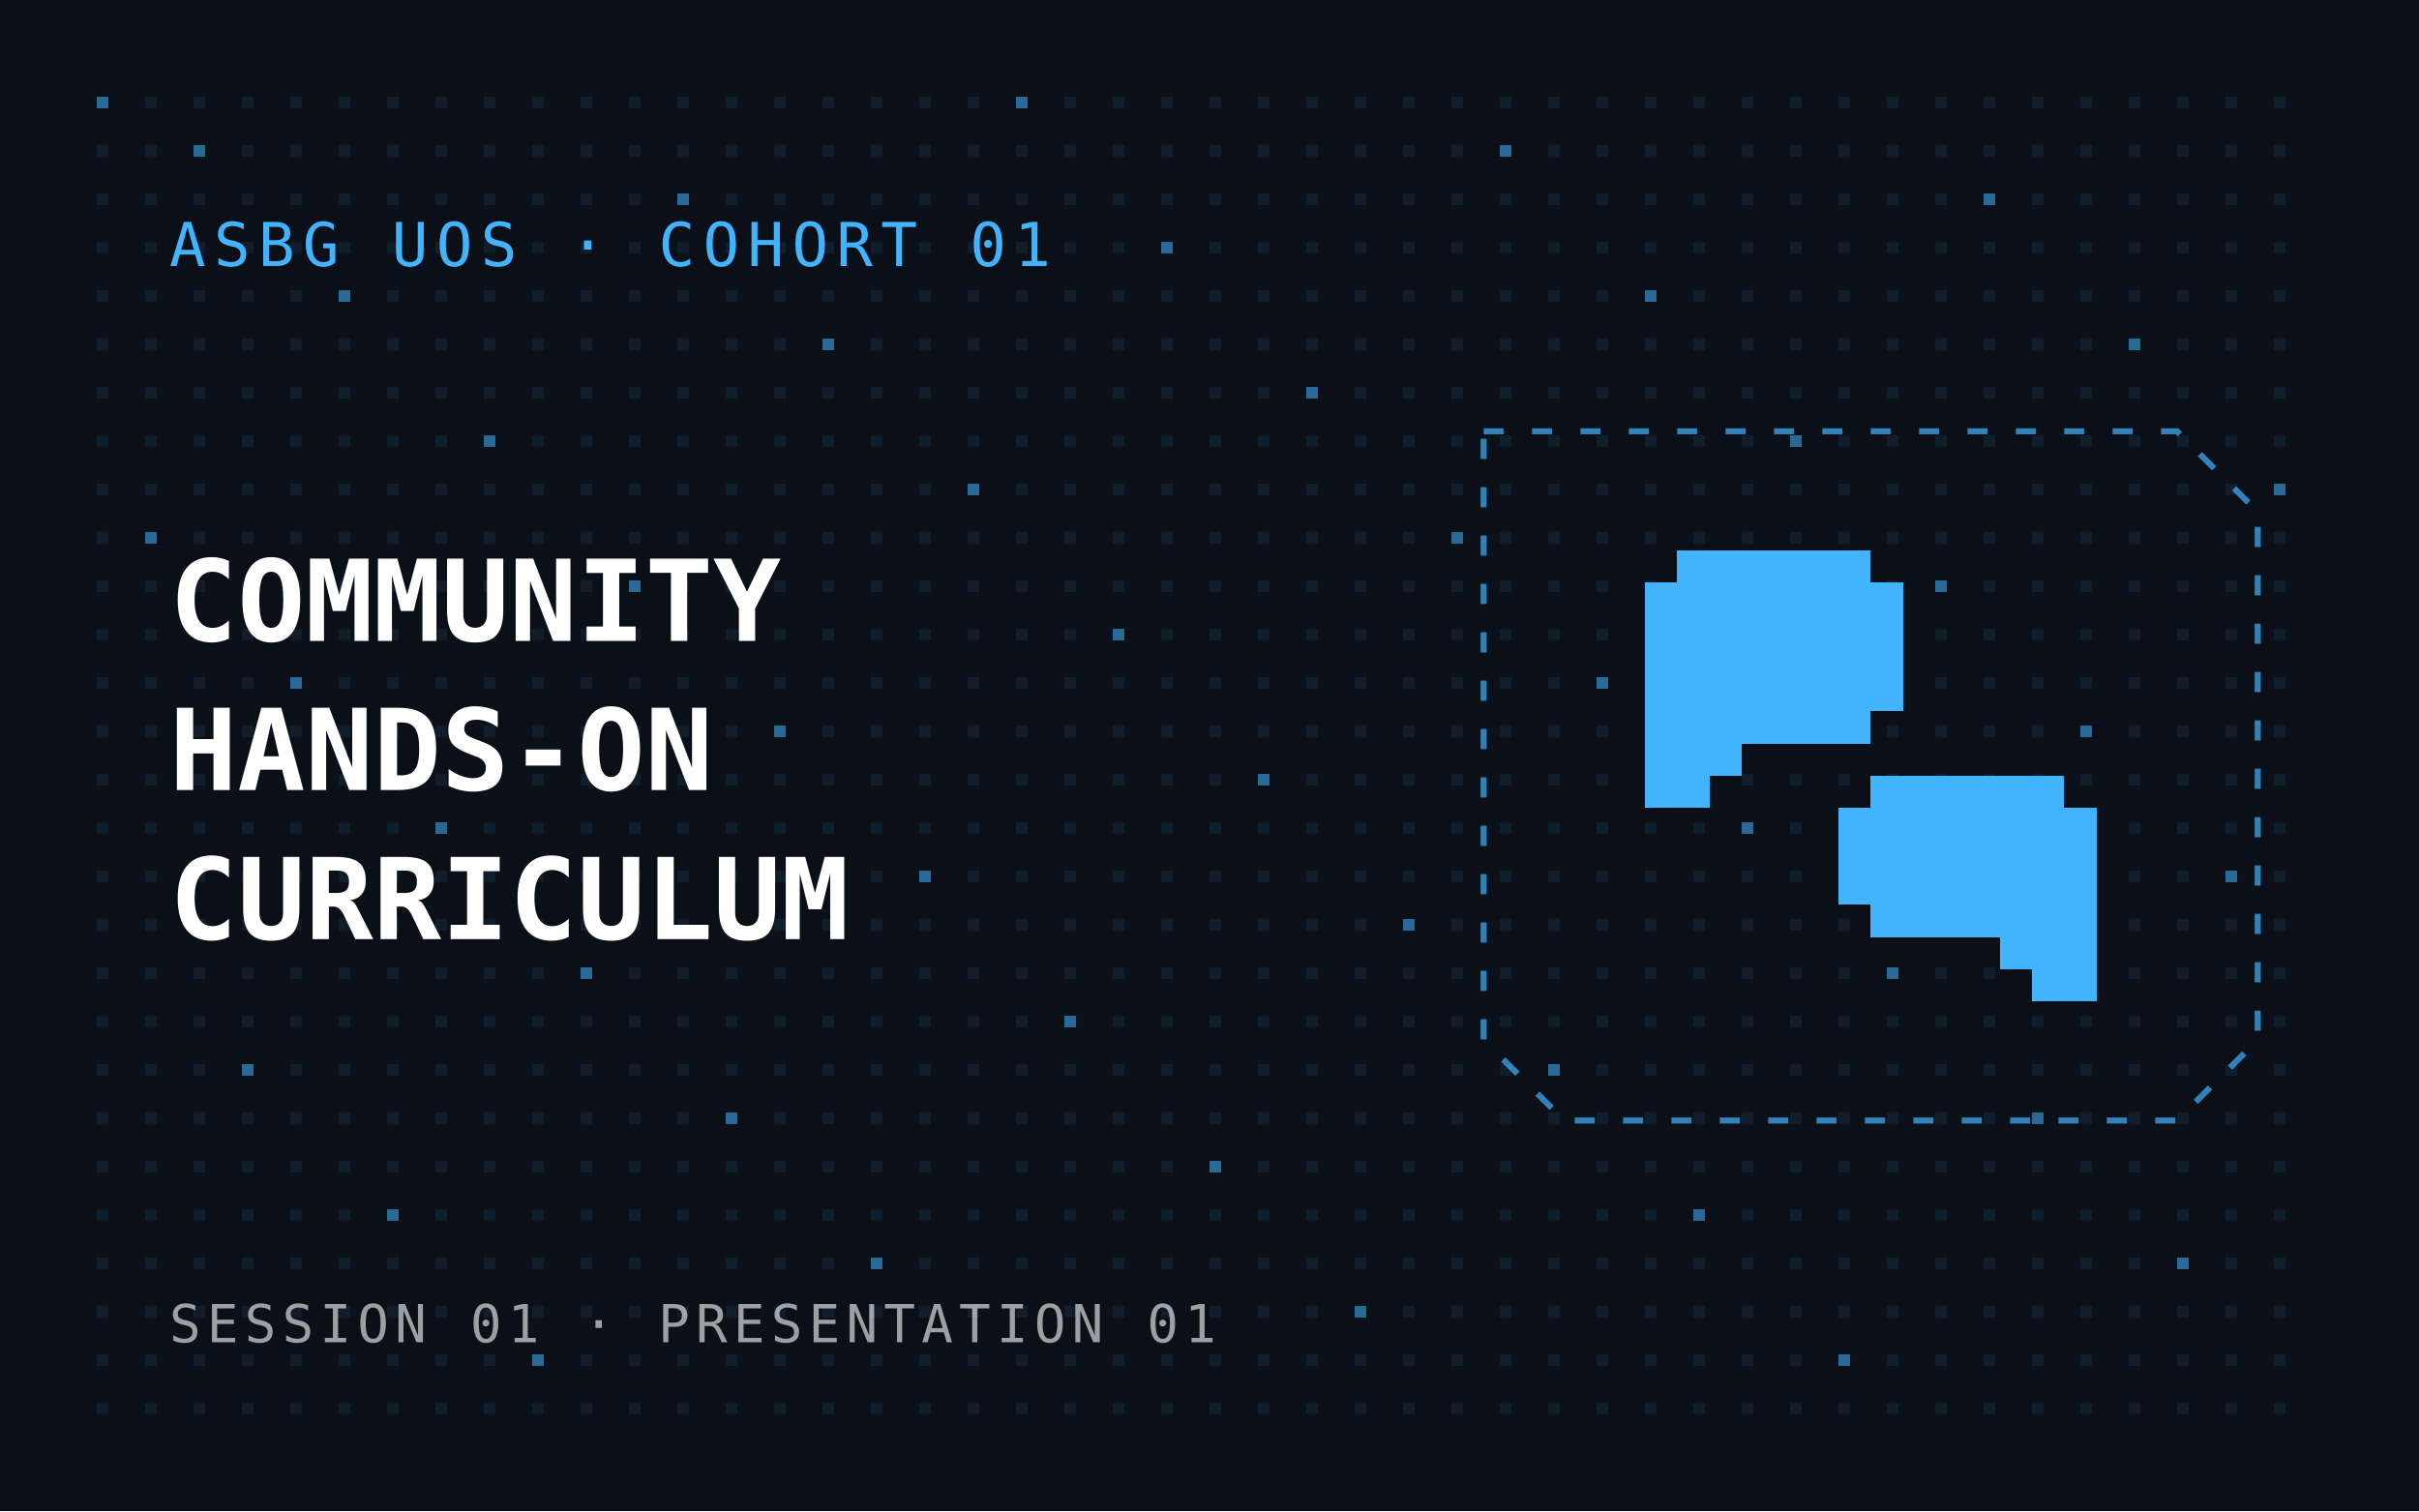
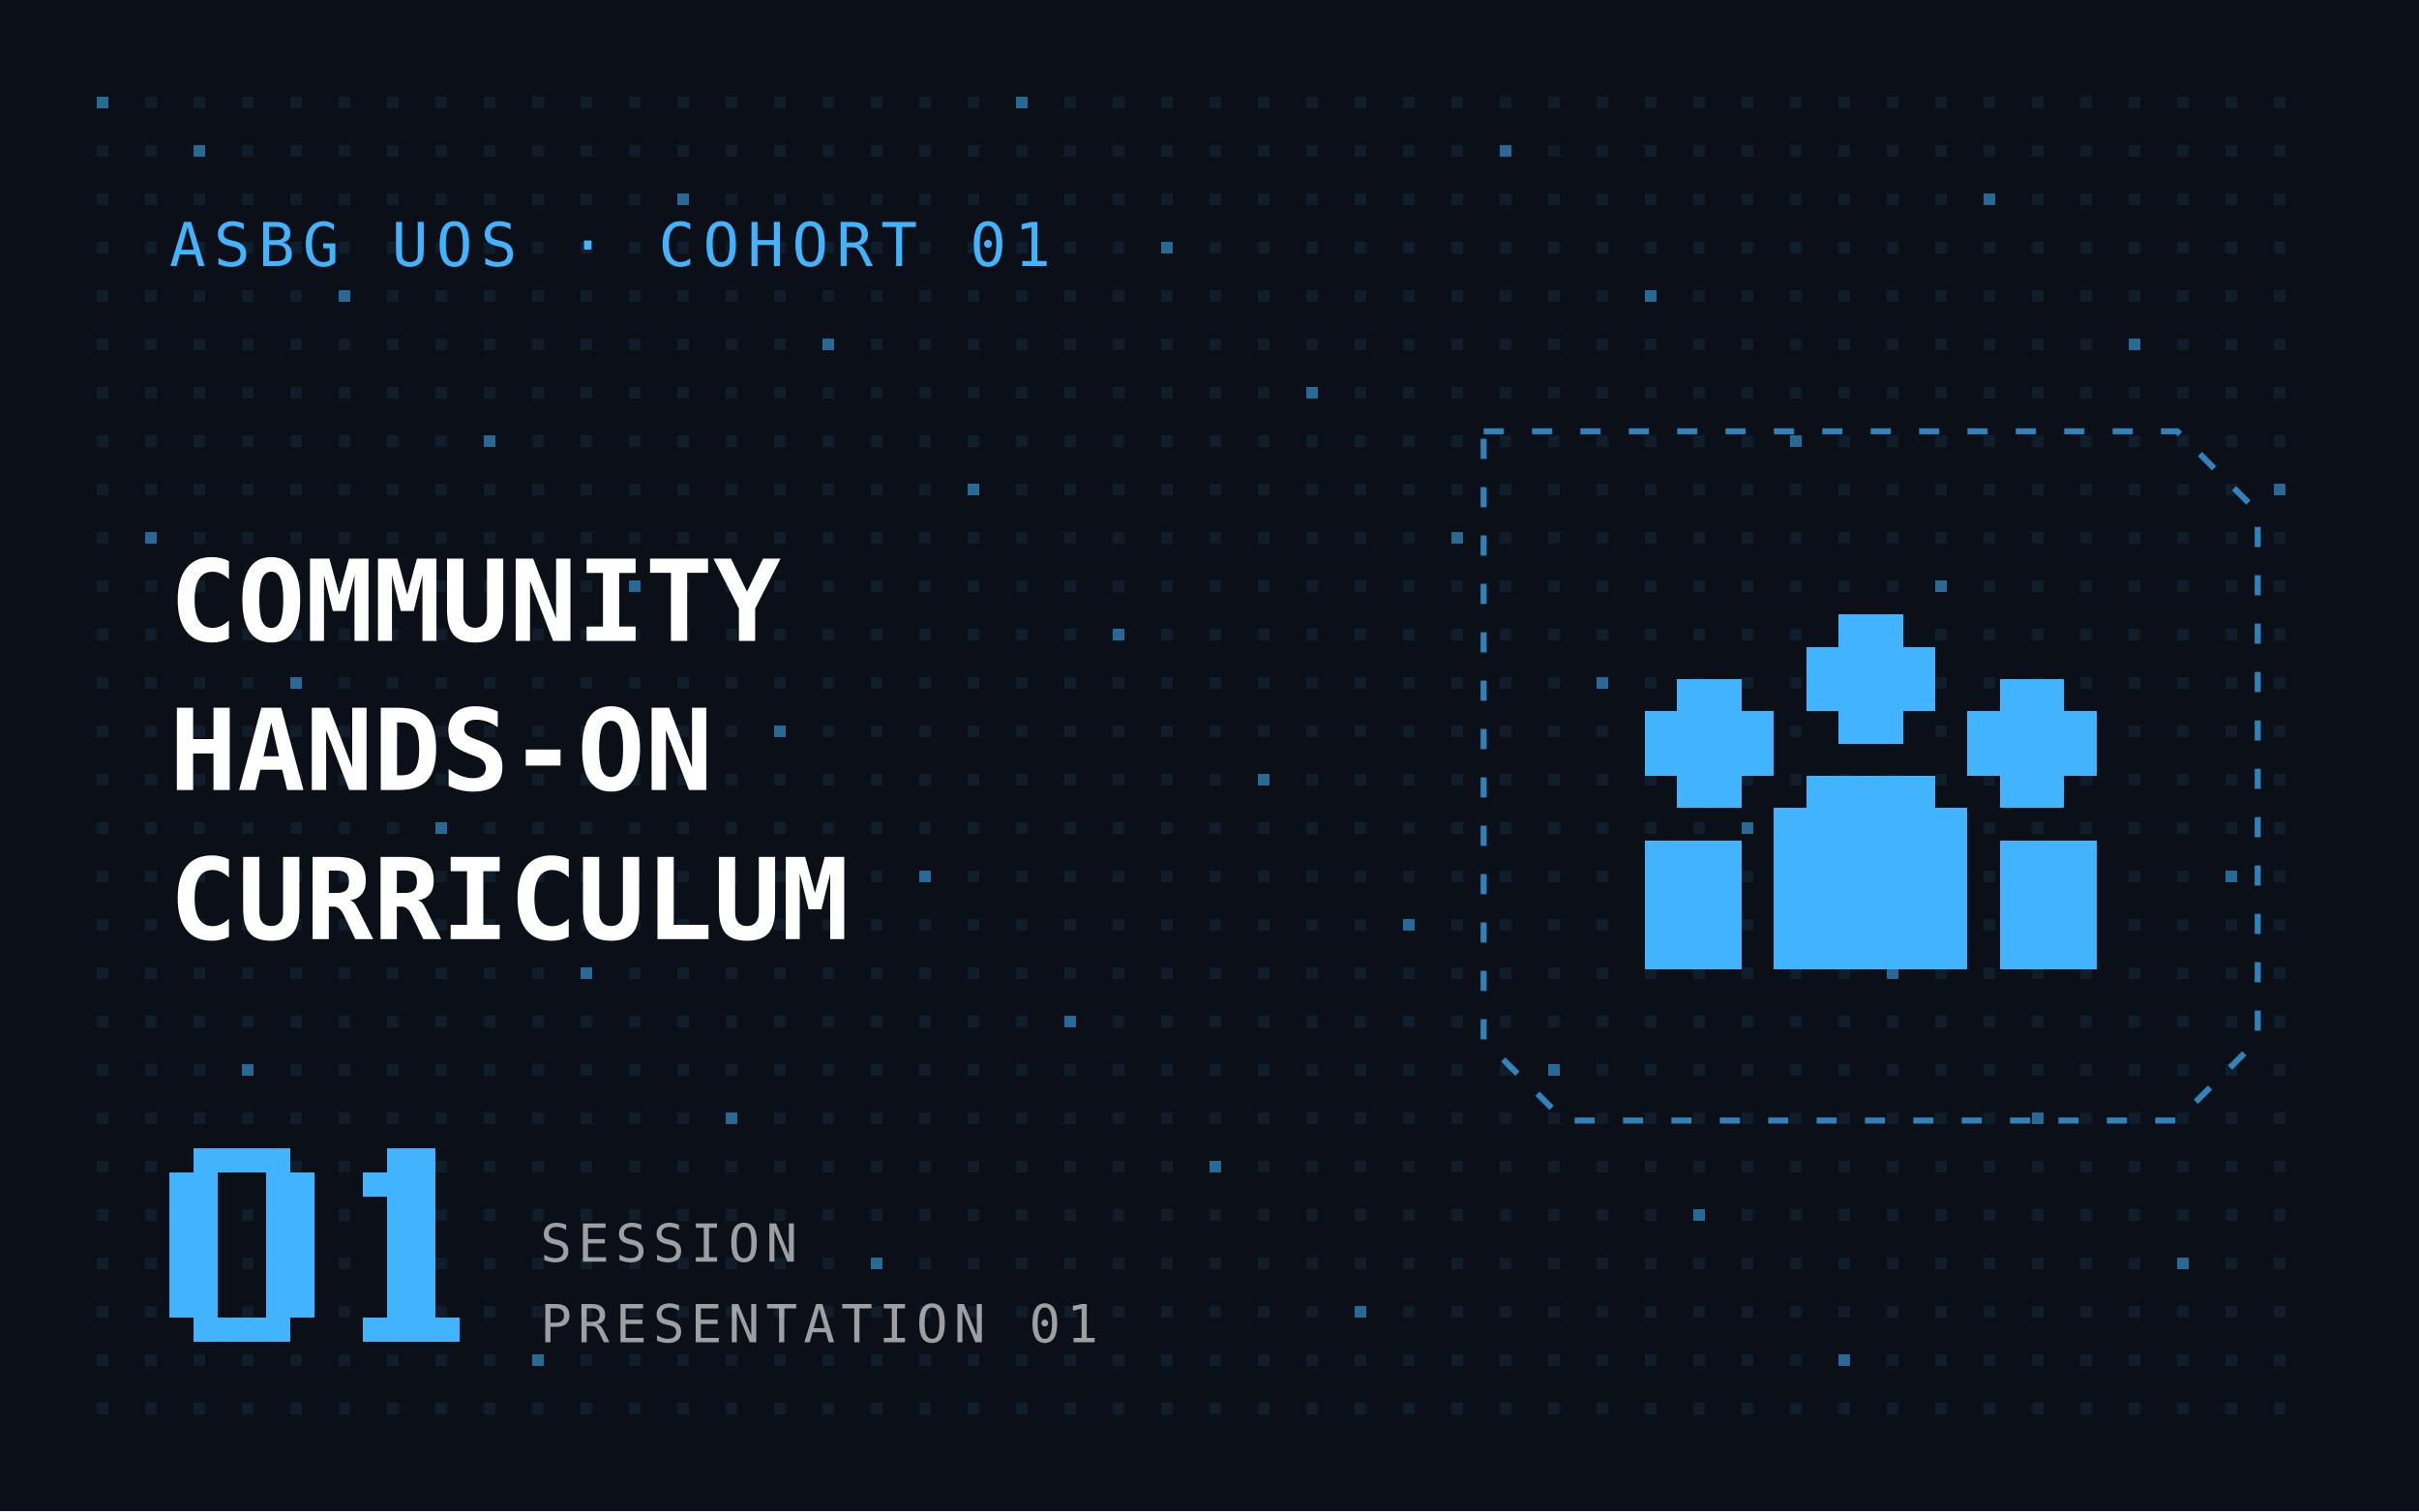
<svg xmlns="http://www.w3.org/2000/svg" viewBox="0 0 1200 750" shape-rendering="crispEdges">
  <defs>
    <pattern id="g" width="24" height="24" patternUnits="userSpaceOnUse">
      <rect width="6" height="6" fill="#42B4FF" opacity="0.09" />
    </pattern>
  </defs>
  <rect width="1200" height="750" fill="#0B0F17" />
  <g transform="translate(48 48)">
    <rect width="1104" height="654" fill="url(#g)" />
    <rect x="0" y="0" width="6" height="6" fill="#42B4FF" opacity="0.5" />
    <rect x="1080" y="192" width="6" height="6" fill="#42B4FF" opacity="0.5" />
    <rect x="1056" y="384" width="6" height="6" fill="#42B4FF" opacity="0.5" />
    <rect x="1032" y="576" width="6" height="6" fill="#42B4FF" opacity="0.5" />
    <rect x="1008" y="120" width="6" height="6" fill="#42B4FF" opacity="0.5" />
    <rect x="984" y="312" width="6" height="6" fill="#42B4FF" opacity="0.5" />
    <rect x="960" y="504" width="6" height="6" fill="#42B4FF" opacity="0.5" />
    <rect x="936" y="48" width="6" height="6" fill="#42B4FF" opacity="0.5" />
    <rect x="912" y="240" width="6" height="6" fill="#42B4FF" opacity="0.5" />
    <rect x="888" y="432" width="6" height="6" fill="#42B4FF" opacity="0.5" />
    <rect x="864" y="624" width="6" height="6" fill="#42B4FF" opacity="0.5" />
    <rect x="840" y="168" width="6" height="6" fill="#42B4FF" opacity="0.5" />
    <rect x="816" y="360" width="6" height="6" fill="#42B4FF" opacity="0.5" />
    <rect x="792" y="552" width="6" height="6" fill="#42B4FF" opacity="0.5" />
    <rect x="768" y="96" width="6" height="6" fill="#42B4FF" opacity="0.5" />
    <rect x="744" y="288" width="6" height="6" fill="#42B4FF" opacity="0.5" />
    <rect x="720" y="480" width="6" height="6" fill="#42B4FF" opacity="0.5" />
    <rect x="696" y="24" width="6" height="6" fill="#42B4FF" opacity="0.5" />
    <rect x="672" y="216" width="6" height="6" fill="#42B4FF" opacity="0.5" />
    <rect x="648" y="408" width="6" height="6" fill="#42B4FF" opacity="0.5" />
    <rect x="624" y="600" width="6" height="6" fill="#42B4FF" opacity="0.5" />
    <rect x="600" y="144" width="6" height="6" fill="#42B4FF" opacity="0.5" />
    <rect x="576" y="336" width="6" height="6" fill="#42B4FF" opacity="0.5" />
    <rect x="552" y="528" width="6" height="6" fill="#42B4FF" opacity="0.5" />
    <rect x="528" y="72" width="6" height="6" fill="#42B4FF" opacity="0.5" />
    <rect x="504" y="264" width="6" height="6" fill="#42B4FF" opacity="0.5" />
    <rect x="480" y="456" width="6" height="6" fill="#42B4FF" opacity="0.5" />
    <rect x="456" y="0" width="6" height="6" fill="#42B4FF" opacity="0.5" />
    <rect x="432" y="192" width="6" height="6" fill="#42B4FF" opacity="0.5" />
    <rect x="408" y="384" width="6" height="6" fill="#42B4FF" opacity="0.5" />
    <rect x="384" y="576" width="6" height="6" fill="#42B4FF" opacity="0.5" />
    <rect x="360" y="120" width="6" height="6" fill="#42B4FF" opacity="0.5" />
    <rect x="336" y="312" width="6" height="6" fill="#42B4FF" opacity="0.5" />
    <rect x="312" y="504" width="6" height="6" fill="#42B4FF" opacity="0.5" />
    <rect x="288" y="48" width="6" height="6" fill="#42B4FF" opacity="0.5" />
    <rect x="264" y="240" width="6" height="6" fill="#42B4FF" opacity="0.5" />
    <rect x="240" y="432" width="6" height="6" fill="#42B4FF" opacity="0.5" />
    <rect x="216" y="624" width="6" height="6" fill="#42B4FF" opacity="0.5" />
    <rect x="192" y="168" width="6" height="6" fill="#42B4FF" opacity="0.5" />
    <rect x="168" y="360" width="6" height="6" fill="#42B4FF" opacity="0.5" />
    <rect x="144" y="552" width="6" height="6" fill="#42B4FF" opacity="0.5" />
    <rect x="120" y="96" width="6" height="6" fill="#42B4FF" opacity="0.5" />
    <rect x="96" y="288" width="6" height="6" fill="#42B4FF" opacity="0.5" />
    <rect x="72" y="480" width="6" height="6" fill="#42B4FF" opacity="0.5" />
    <rect x="48" y="24" width="6" height="6" fill="#42B4FF" opacity="0.5" />
    <rect x="24" y="216" width="6" height="6" fill="#42B4FF" opacity="0.5" />
  </g>
  <path d="M736 214H1080L1120 254V516L1080 556H776L736 516Z" fill="none" stroke="#42B4FF" stroke-width="3" stroke-dasharray="10 14" opacity="0.7" shape-rendering="geometricPrecision" />
  <g id="icon" fill="#42B4FF">
-     <rect x="832" y="273" width="16" height="16" />
-     <rect x="848" y="273" width="16" height="16" />
-     <rect x="864" y="273" width="16" height="16" />
-     <rect x="880" y="273" width="16" height="16" />
-     <rect x="896" y="273" width="16" height="16" />
-     <rect x="912" y="273" width="16" height="16" />
-     <rect x="816" y="289" width="16" height="16" />
-     <rect x="832" y="289" width="16" height="16" />
-     <rect x="848" y="289" width="16" height="16" />
-     <rect x="864" y="289" width="16" height="16" />
-     <rect x="880" y="289" width="16" height="16" />
-     <rect x="896" y="289" width="16" height="16" />
-     <rect x="912" y="289" width="16" height="16" />
-     <rect x="928" y="289" width="16" height="16" />
-     <rect x="816" y="305" width="16" height="16" />
-     <rect x="832" y="305" width="16" height="16" />
-     <rect x="848" y="305" width="16" height="16" />
-     <rect x="864" y="305" width="16" height="16" />
-     <rect x="880" y="305" width="16" height="16" />
-     <rect x="896" y="305" width="16" height="16" />
    <rect x="912" y="305" width="16" height="16" />
    <rect x="928" y="305" width="16" height="16" />
-     <rect x="816" y="321" width="16" height="16" />
-     <rect x="832" y="321" width="16" height="16" />
-     <rect x="848" y="321" width="16" height="16" />
-     <rect x="864" y="321" width="16" height="16" />
-     <rect x="880" y="321" width="16" height="16" />
    <rect x="896" y="321" width="16" height="16" />
    <rect x="912" y="321" width="16" height="16" />
    <rect x="928" y="321" width="16" height="16" />
-     <rect x="816" y="337" width="16" height="16" />
+     <rect x="944" y="321" width="16" height="16" />
    <rect x="832" y="337" width="16" height="16" />
    <rect x="848" y="337" width="16" height="16" />
-     <rect x="864" y="337" width="16" height="16" />
-     <rect x="880" y="337" width="16" height="16" />
    <rect x="896" y="337" width="16" height="16" />
    <rect x="912" y="337" width="16" height="16" />
    <rect x="928" y="337" width="16" height="16" />
+     <rect x="944" y="337" width="16" height="16" />
+     <rect x="992" y="337" width="16" height="16" />
+     <rect x="1008" y="337" width="16" height="16" />
    <rect x="816" y="353" width="16" height="16" />
    <rect x="832" y="353" width="16" height="16" />
    <rect x="848" y="353" width="16" height="16" />
    <rect x="864" y="353" width="16" height="16" />
-     <rect x="880" y="353" width="16" height="16" />
-     <rect x="896" y="353" width="16" height="16" />
    <rect x="912" y="353" width="16" height="16" />
+     <rect x="928" y="353" width="16" height="16" />
+     <rect x="976" y="353" width="16" height="16" />
+     <rect x="992" y="353" width="16" height="16" />
+     <rect x="1008" y="353" width="16" height="16" />
+     <rect x="1024" y="353" width="16" height="16" />
    <rect x="816" y="369" width="16" height="16" />
    <rect x="832" y="369" width="16" height="16" />
    <rect x="848" y="369" width="16" height="16" />
-     <rect x="816" y="385" width="16" height="16" />
+     <rect x="864" y="369" width="16" height="16" />
+     <rect x="976" y="369" width="16" height="16" />
+     <rect x="992" y="369" width="16" height="16" />
+     <rect x="1008" y="369" width="16" height="16" />
+     <rect x="1024" y="369" width="16" height="16" />
    <rect x="832" y="385" width="16" height="16" />
+     <rect x="848" y="385" width="16" height="16" />
+     <rect x="896" y="385" width="16" height="16" />
+     <rect x="912" y="385" width="16" height="16" />
    <rect x="928" y="385" width="16" height="16" />
    <rect x="944" y="385" width="16" height="16" />
-     <rect x="960" y="385" width="16" height="16" />
-     <rect x="976" y="385" width="16" height="16" />
    <rect x="992" y="385" width="16" height="16" />
    <rect x="1008" y="385" width="16" height="16" />
+     <rect x="880" y="401" width="16" height="16" />
+     <rect x="896" y="401" width="16" height="16" />
    <rect x="912" y="401" width="16" height="16" />
    <rect x="928" y="401" width="16" height="16" />
    <rect x="944" y="401" width="16" height="16" />
    <rect x="960" y="401" width="16" height="16" />
-     <rect x="976" y="401" width="16" height="16" />
-     <rect x="992" y="401" width="16" height="16" />
-     <rect x="1008" y="401" width="16" height="16" />
-     <rect x="1024" y="401" width="16" height="16" />
+     <rect x="816" y="417" width="16" height="16" />
+     <rect x="832" y="417" width="16" height="16" />
+     <rect x="848" y="417" width="16" height="16" />
+     <rect x="880" y="417" width="16" height="16" />
+     <rect x="896" y="417" width="16" height="16" />
    <rect x="912" y="417" width="16" height="16" />
    <rect x="928" y="417" width="16" height="16" />
    <rect x="944" y="417" width="16" height="16" />
    <rect x="960" y="417" width="16" height="16" />
-     <rect x="976" y="417" width="16" height="16" />
    <rect x="992" y="417" width="16" height="16" />
    <rect x="1008" y="417" width="16" height="16" />
    <rect x="1024" y="417" width="16" height="16" />
+     <rect x="816" y="433" width="16" height="16" />
+     <rect x="832" y="433" width="16" height="16" />
+     <rect x="848" y="433" width="16" height="16" />
+     <rect x="880" y="433" width="16" height="16" />
+     <rect x="896" y="433" width="16" height="16" />
    <rect x="912" y="433" width="16" height="16" />
    <rect x="928" y="433" width="16" height="16" />
    <rect x="944" y="433" width="16" height="16" />
    <rect x="960" y="433" width="16" height="16" />
-     <rect x="976" y="433" width="16" height="16" />
    <rect x="992" y="433" width="16" height="16" />
    <rect x="1008" y="433" width="16" height="16" />
    <rect x="1024" y="433" width="16" height="16" />
+     <rect x="816" y="449" width="16" height="16" />
+     <rect x="832" y="449" width="16" height="16" />
+     <rect x="848" y="449" width="16" height="16" />
+     <rect x="880" y="449" width="16" height="16" />
+     <rect x="896" y="449" width="16" height="16" />
+     <rect x="912" y="449" width="16" height="16" />
    <rect x="928" y="449" width="16" height="16" />
    <rect x="944" y="449" width="16" height="16" />
    <rect x="960" y="449" width="16" height="16" />
-     <rect x="976" y="449" width="16" height="16" />
    <rect x="992" y="449" width="16" height="16" />
    <rect x="1008" y="449" width="16" height="16" />
    <rect x="1024" y="449" width="16" height="16" />
+     <rect x="816" y="465" width="16" height="16" />
+     <rect x="832" y="465" width="16" height="16" />
+     <rect x="848" y="465" width="16" height="16" />
+     <rect x="880" y="465" width="16" height="16" />
+     <rect x="896" y="465" width="16" height="16" />
+     <rect x="912" y="465" width="16" height="16" />
+     <rect x="928" y="465" width="16" height="16" />
+     <rect x="944" y="465" width="16" height="16" />
+     <rect x="960" y="465" width="16" height="16" />
    <rect x="992" y="465" width="16" height="16" />
    <rect x="1008" y="465" width="16" height="16" />
    <rect x="1024" y="465" width="16" height="16" />
-     <rect x="1008" y="481" width="16" height="16" />
-     <rect x="1024" y="481" width="16" height="16" />
  </g>
  <text x="84" y="132" font-family="Menlo, ui-monospace, monospace" font-size="30" fill="#42B4FF" letter-spacing="4">ASBG UOS · COHORT 01</text>
  <g id="keywords" font-family="Menlo, ui-monospace, monospace" font-weight="700" fill="#FFFFFF">
    <text x="84" y="318" font-size="56">COMMUNITY</text>
    <text x="84" y="392" font-size="56">HANDS-ON</text>
    <text x="84" y="466" font-size="56">CURRICULUM</text>
  </g>
-   <text x="84" y="666" font-family="Menlo, ui-monospace, monospace" font-size="26" fill="#FFFFFF" opacity="0.6" letter-spacing="3">SESSION 01 · PRESENTATION 01</text>
+   <g id="session" fill="#42B4FF">
+     <rect x="96" y="570" width="12" height="12" />
+     <rect x="108" y="570" width="12" height="12" />
+     <rect x="120" y="570" width="12" height="12" />
+     <rect x="132" y="570" width="12" height="12" />
+     <rect x="84" y="582" width="12" height="12" />
+     <rect x="96" y="582" width="12" height="12" />
+     <rect x="132" y="582" width="12" height="12" />
+     <rect x="144" y="582" width="12" height="12" />
+     <rect x="84" y="594" width="12" height="12" />
+     <rect x="96" y="594" width="12" height="12" />
+     <rect x="132" y="594" width="12" height="12" />
+     <rect x="144" y="594" width="12" height="12" />
+     <rect x="84" y="606" width="12" height="12" />
+     <rect x="96" y="606" width="12" height="12" />
+     <rect x="132" y="606" width="12" height="12" />
+     <rect x="144" y="606" width="12" height="12" />
+     <rect x="84" y="618" width="12" height="12" />
+     <rect x="96" y="618" width="12" height="12" />
+     <rect x="132" y="618" width="12" height="12" />
+     <rect x="144" y="618" width="12" height="12" />
+     <rect x="84" y="630" width="12" height="12" />
+     <rect x="96" y="630" width="12" height="12" />
+     <rect x="132" y="630" width="12" height="12" />
+     <rect x="144" y="630" width="12" height="12" />
+     <rect x="84" y="642" width="12" height="12" />
+     <rect x="96" y="642" width="12" height="12" />
+     <rect x="132" y="642" width="12" height="12" />
+     <rect x="144" y="642" width="12" height="12" />
+     <rect x="96" y="654" width="12" height="12" />
+     <rect x="108" y="654" width="12" height="12" />
+     <rect x="120" y="654" width="12" height="12" />
+     <rect x="132" y="654" width="12" height="12" />
+     <rect x="192" y="570" width="12" height="12" />
+     <rect x="204" y="570" width="12" height="12" />
+     <rect x="180" y="582" width="12" height="12" />
+     <rect x="192" y="582" width="12" height="12" />
+     <rect x="204" y="582" width="12" height="12" />
+     <rect x="192" y="594" width="12" height="12" />
+     <rect x="204" y="594" width="12" height="12" />
+     <rect x="192" y="606" width="12" height="12" />
+     <rect x="204" y="606" width="12" height="12" />
+     <rect x="192" y="618" width="12" height="12" />
+     <rect x="204" y="618" width="12" height="12" />
+     <rect x="192" y="630" width="12" height="12" />
+     <rect x="204" y="630" width="12" height="12" />
+     <rect x="192" y="642" width="12" height="12" />
+     <rect x="204" y="642" width="12" height="12" />
+     <rect x="180" y="654" width="12" height="12" />
+     <rect x="192" y="654" width="12" height="12" />
+     <rect x="204" y="654" width="12" height="12" />
+     <rect x="216" y="654" width="12" height="12" />
+   </g>
+   <g id="label" font-family="Menlo, ui-monospace, monospace" font-size="26" fill="#FFFFFF" opacity="0.6" letter-spacing="3">
+     <text x="268" y="626">SESSION</text>
+     <text x="268" y="666">PRESENTATION 01</text>
+   </g>
</svg>
